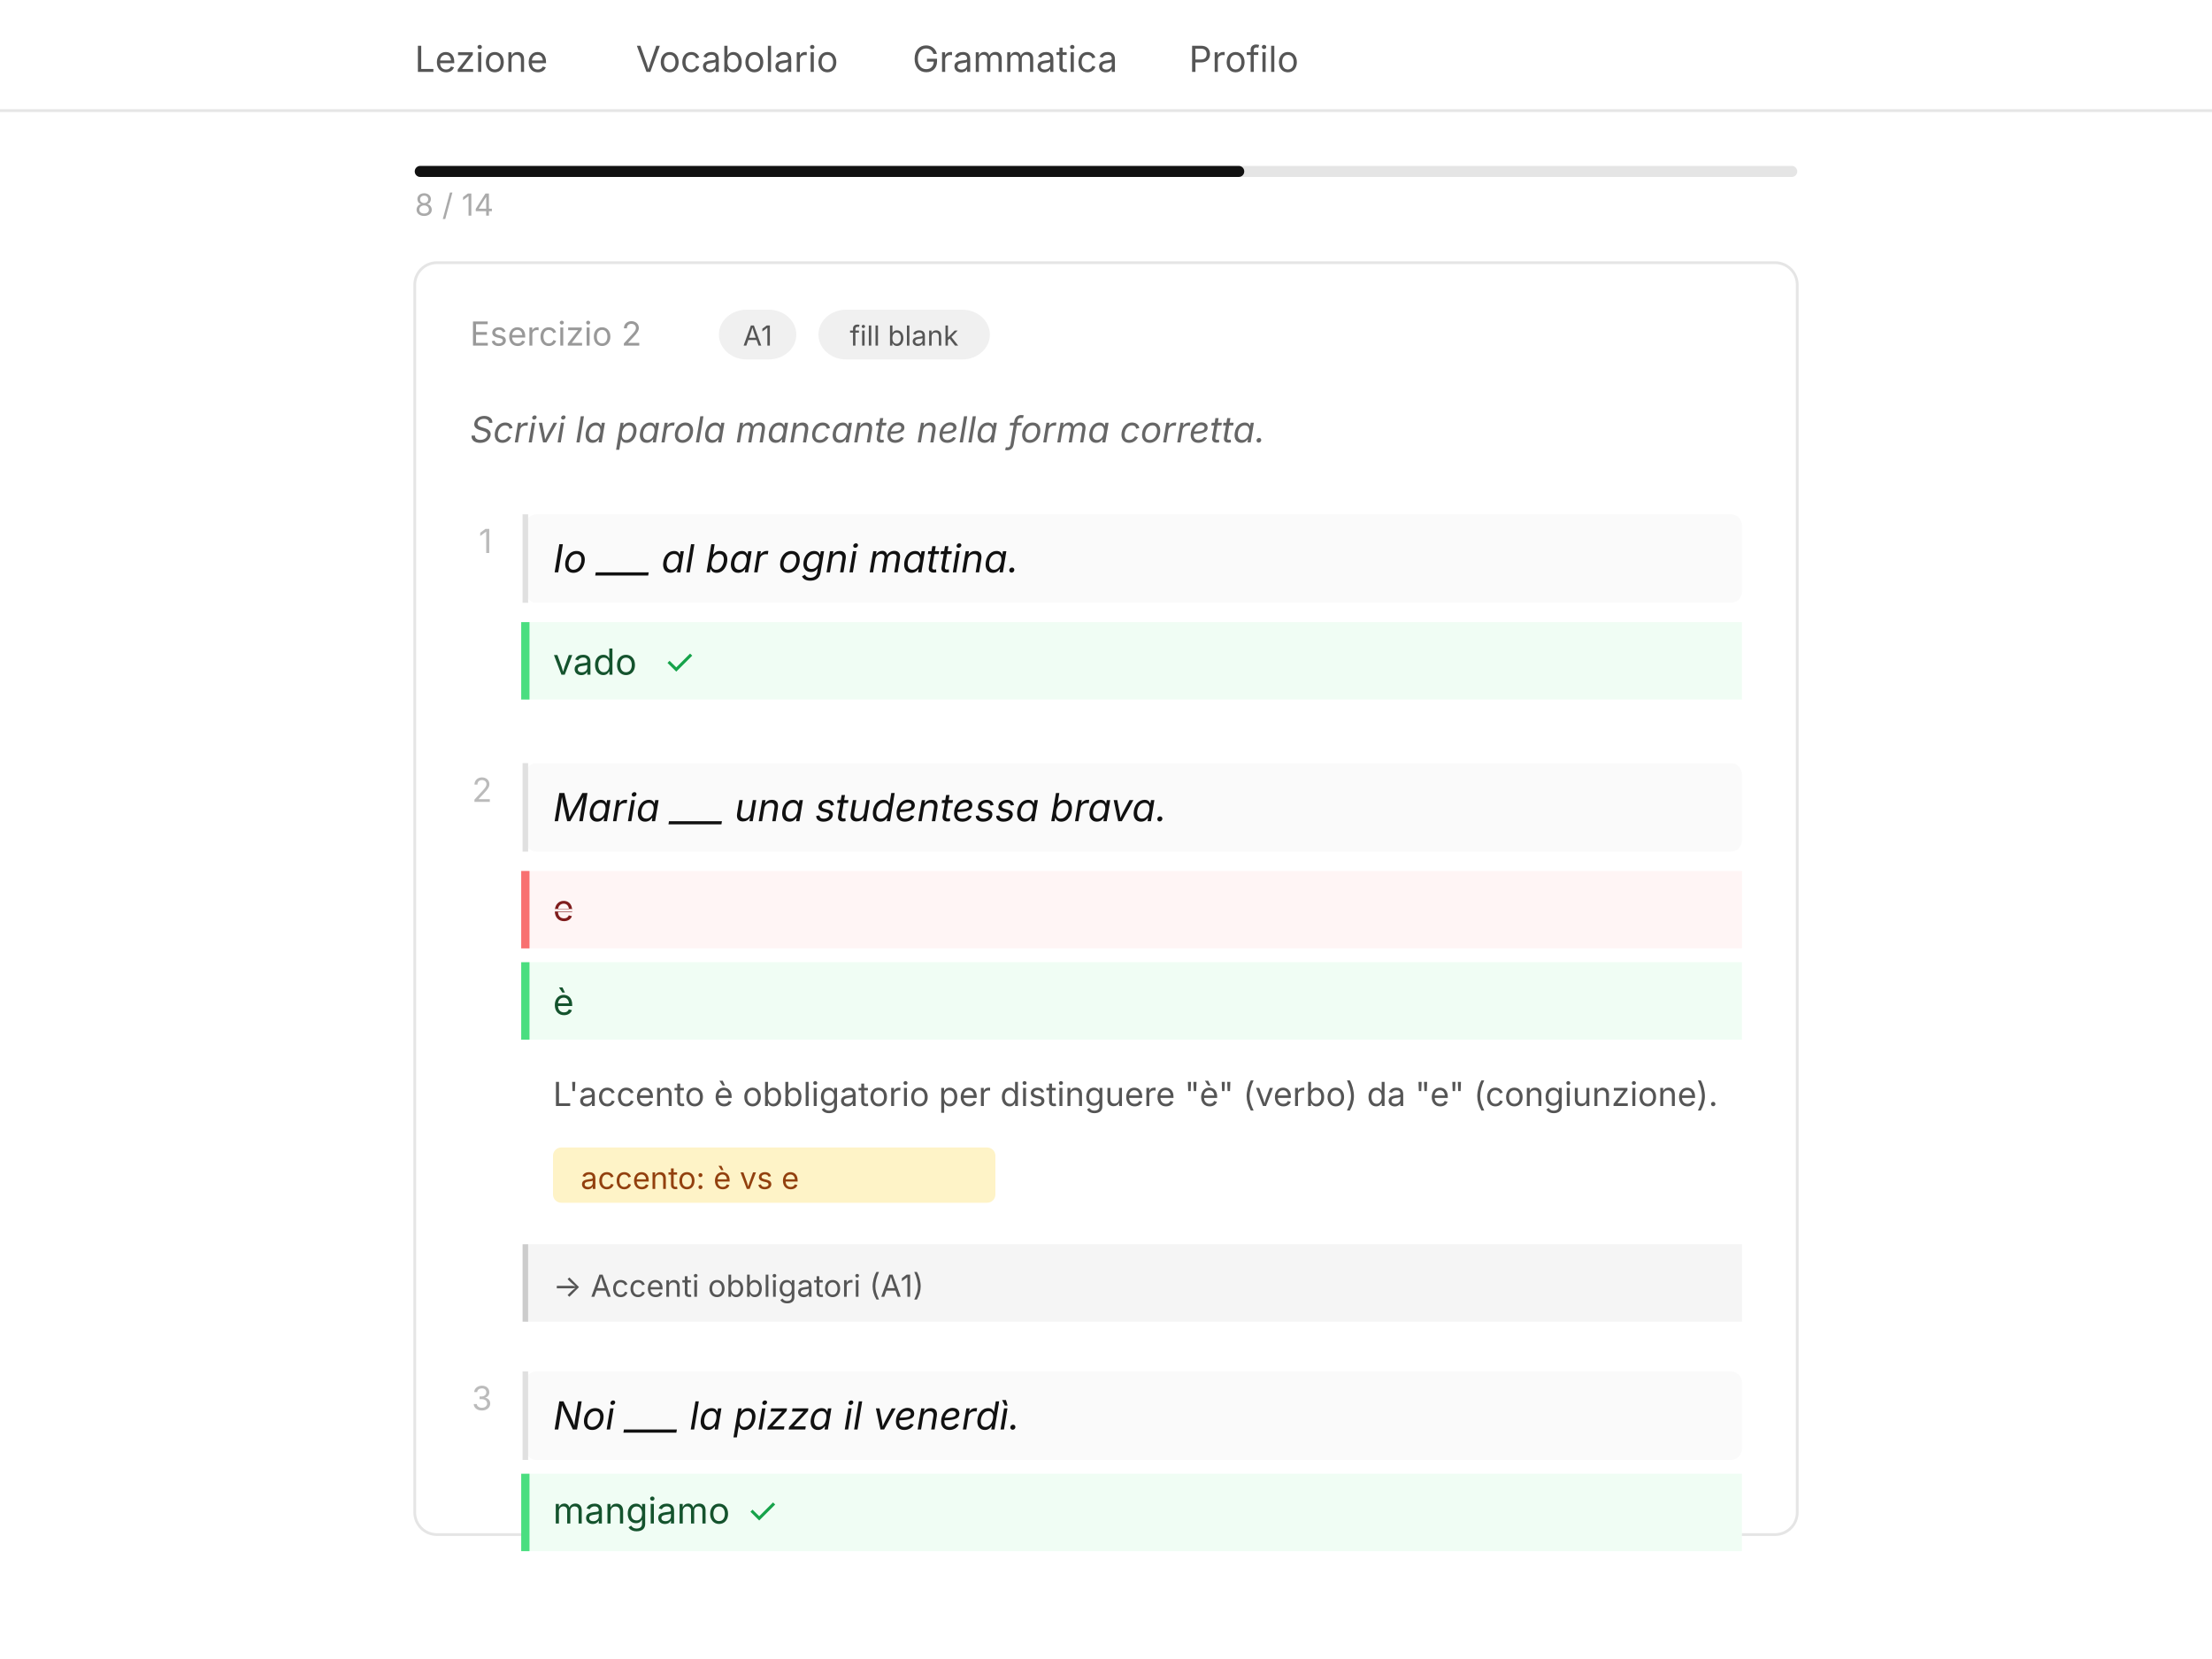
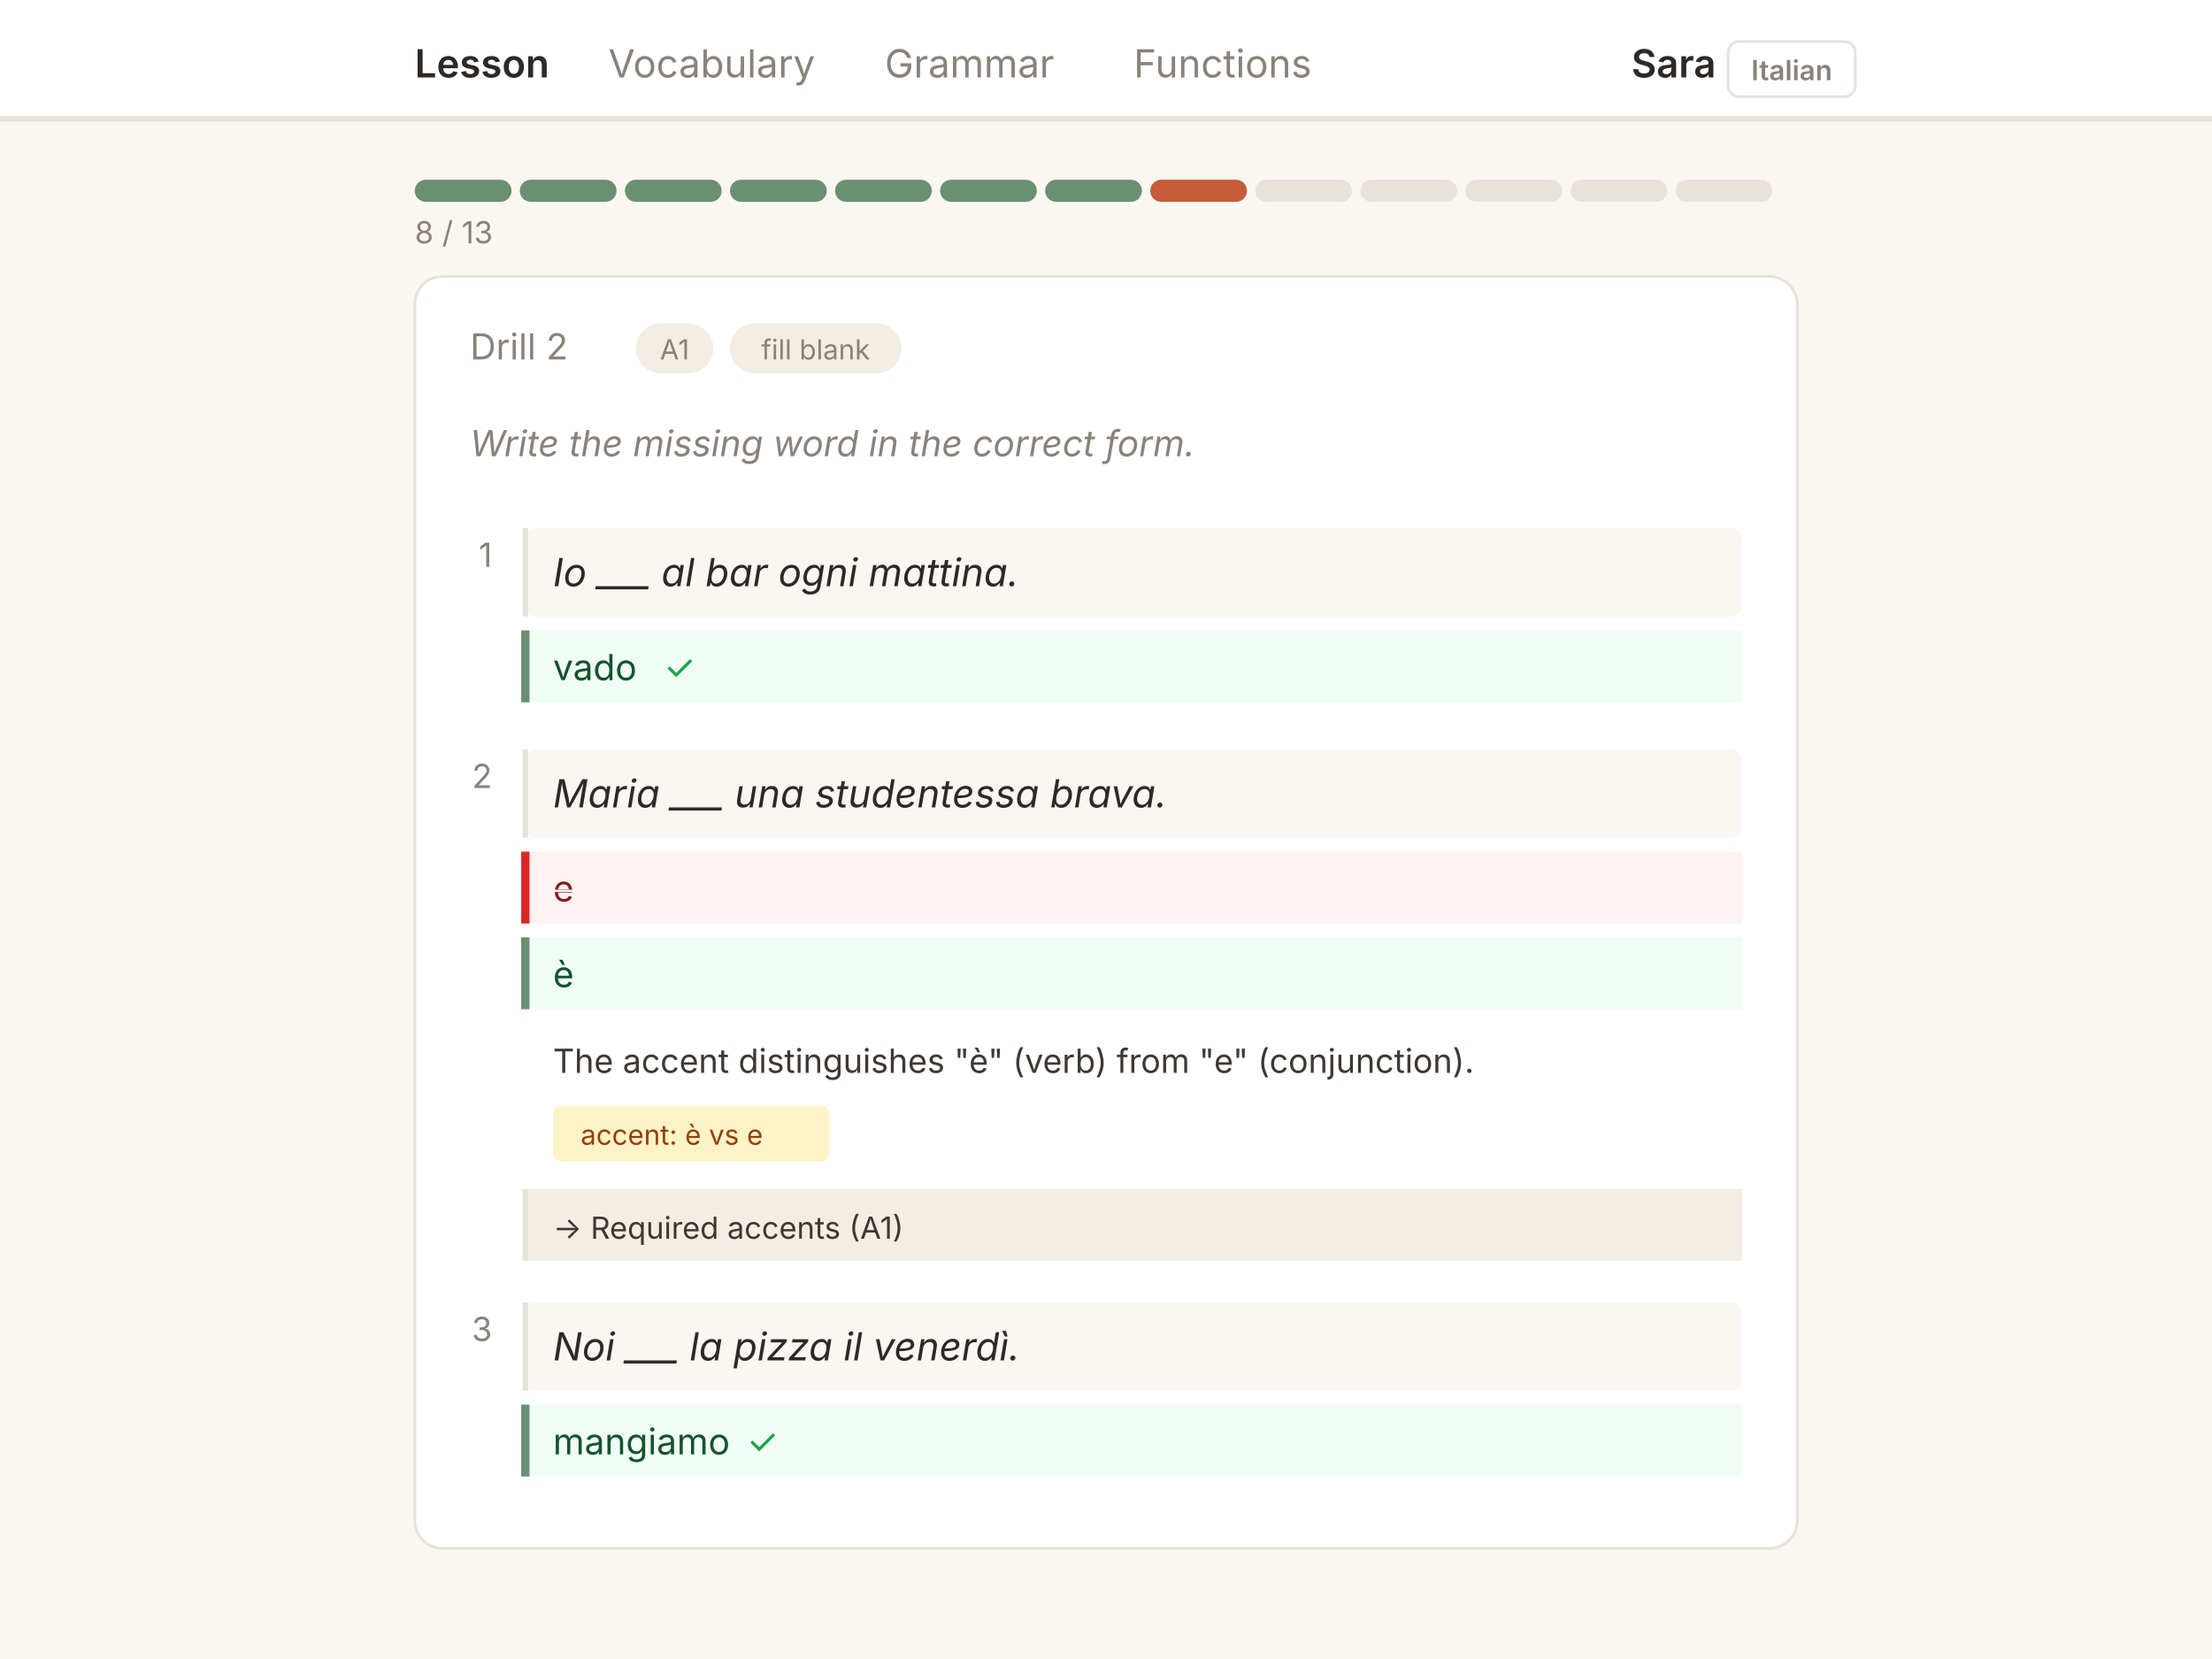
<svg xmlns="http://www.w3.org/2000/svg" viewBox="0 0 800 600" fill="none">
  <defs>
    <style>
      text { font-family: system-ui, -apple-system, sans-serif; }
    </style>
  </defs>
-   <rect width="800" height="600" fill="#fff" />
-   <rect width="800" height="40" fill="#fff" />
-   <line x1="0" y1="40" x2="800" y2="40" stroke="#e5e5e5" />
-   <text x="150" y="26" font-size="13" fill="#555">Lezione</text>
-   <text x="230" y="26" font-size="13" fill="#555">Vocabolario</text>
-   <text x="330" y="26" font-size="13" fill="#555">Grammatica</text>
-   <text x="430" y="26" font-size="13" fill="#555">Profilo</text>
-   <rect x="150" y="60" width="500" height="4" rx="2" fill="#e5e5e5" />
-   <rect x="150" y="60" width="300" height="4" rx="2" fill="#111" />
-   <text x="150" y="78" font-size="11" fill="#aaa">8 / 14</text>
-   <rect x="150" y="95" width="500" height="460" rx="8" fill="#fff" stroke="#e5e5e5" />
-   <text x="170" y="125" font-size="12" fill="#999">Esercizio 2</text>
-   <rect x="260" y="112" width="28" height="18" rx="10" fill="#f0f0f0" />
-   <text x="274" y="125" font-size="10" fill="#555" text-anchor="middle">A1</text>
-   <rect x="296" y="112" width="62" height="18" rx="10" fill="#f0f0f0" />
-   <text x="327" y="125" font-size="10" fill="#555" text-anchor="middle">fill blank</text>
-   <text x="170" y="160" font-size="13" fill="#666" font-style="italic">Scrivi la parola mancante nella forma corretta.</text>
-   <text x="178" y="200" font-size="12" fill="#bbb" text-anchor="end">1</text>
-   <rect x="190" y="186" width="440" height="32" rx="4" fill="#fafafa" />
-   <line x1="190" y1="186" x2="190" y2="218" stroke="#e0e0e0" stroke-width="2" />
-   <text x="200" y="207" font-size="14" fill="#111" font-style="italic">Io ___ al bar ogni mattina.</text>
-   <rect x="190" y="225" width="440" height="28" rx="0" fill="#f0fdf4" />
-   <line x1="190" y1="225" x2="190" y2="253" stroke="#4ade80" stroke-width="3" />
-   <text x="200" y="244" font-size="13" fill="#14532d">vado</text>
-   <text x="240" y="244" font-size="13" fill="#16a34a">✓</text>
-   <text x="178" y="290" font-size="12" fill="#bbb" text-anchor="end">2</text>
-   <rect x="190" y="276" width="440" height="32" rx="4" fill="#fafafa" />
-   <line x1="190" y1="276" x2="190" y2="308" stroke="#e0e0e0" stroke-width="2" />
-   <text x="200" y="297" font-size="14" fill="#111" font-style="italic">Maria ___ una studentessa brava.</text>
-   <rect x="190" y="315" width="440" height="28" rx="0" fill="#fff5f5" />
-   <line x1="190" y1="315" x2="190" y2="343" stroke="#f87171" stroke-width="3" />
-   <text x="200" y="333" font-size="13" fill="#7f1d1d" text-decoration="line-through">e</text>
-   <rect x="190" y="348" width="440" height="28" rx="0" fill="#f0fdf4" />
-   <line x1="190" y1="348" x2="190" y2="376" stroke="#4ade80" stroke-width="3" />
-   <text x="200" y="367" font-size="13" fill="#14532d">è</text>
-   <text x="200" y="400" font-size="12" fill="#555">L'accento è obbligatorio per distinguere "è" (verbo) da "e" (congiunzione).</text>
-   <rect x="200" y="415" width="160" height="20" rx="3" fill="#fef3c7" />
-   <text x="210" y="430" font-size="11" fill="#92400e">accento: è vs e</text>
-   <rect x="190" y="450" width="440" height="28" rx="0" fill="#f5f5f5" />
-   <line x1="190" y1="450" x2="190" y2="478" stroke="#ccc" stroke-width="2" />
-   <text x="200" y="469" font-size="11" fill="#555">→ Accenti obbligatori (A1)</text>
-   <text x="178" y="510" font-size="12" fill="#bbb" text-anchor="end">3</text>
-   <rect x="190" y="496" width="440" height="32" rx="4" fill="#fafafa" />
-   <line x1="190" y1="496" x2="190" y2="528" stroke="#e0e0e0" stroke-width="2" />
-   <text x="200" y="517" font-size="14" fill="#111" font-style="italic">Noi ___ la pizza il venerdì.</text>
-   <rect x="190" y="533" width="440" height="28" rx="0" fill="#f0fdf4" />
-   <line x1="190" y1="533" x2="190" y2="561" stroke="#4ade80" stroke-width="3" />
-   <text x="200" y="551" font-size="13" fill="#14532d">mangiamo</text>
-   <text x="270" y="551" font-size="13" fill="#16a34a">✓</text>
+   <rect width="800" height="600" fill="#FAF7F2" />
+   <rect width="800" height="44" fill="#fff" />
+   <line x1="0" y1="43" x2="800" y2="43" stroke="#E8E2D9" stroke-width="2" />
+   <text x="150" y="28" font-size="14" font-weight="600" fill="#2D2926">Lesson</text>
+   <text x="220" y="28" font-size="14" fill="#8A8279">Vocabulary</text>
+   <text x="320" y="28" font-size="14" fill="#8A8279">Grammar</text>
+   <text x="410" y="28" font-size="14" fill="#8A8279">Functions</text>
+   <text x="590" y="28" font-size="14" font-weight="600" fill="#2D2926">Sara</text>
+   <rect x="625" y="15" width="46" height="20" rx="4" fill="none" stroke="#E8E2D9" />
+   <text x="648" y="29" font-size="10" font-weight="600" fill="#8A8279" text-anchor="middle">Italian</text>
+   <g transform="translate(150, 65)">
+     <rect x="0" y="0" width="35" height="8" rx="4" fill="#6B8F71" />
+     <rect x="38" y="0" width="35" height="8" rx="4" fill="#6B8F71" />
+     <rect x="76" y="0" width="35" height="8" rx="4" fill="#6B8F71" />
+     <rect x="114" y="0" width="35" height="8" rx="4" fill="#6B8F71" />
+     <rect x="152" y="0" width="35" height="8" rx="4" fill="#6B8F71" />
+     <rect x="190" y="0" width="35" height="8" rx="4" fill="#6B8F71" />
+     <rect x="228" y="0" width="35" height="8" rx="4" fill="#6B8F71" />
+     <rect x="266" y="0" width="35" height="8" rx="4" fill="#C75B39" />
+     <rect x="304" y="0" width="35" height="8" rx="4" fill="#E8E2D9" />
+     <rect x="342" y="0" width="35" height="8" rx="4" fill="#E8E2D9" />
+     <rect x="380" y="0" width="35" height="8" rx="4" fill="#E8E2D9" />
+     <rect x="418" y="0" width="35" height="8" rx="4" fill="#E8E2D9" />
+     <rect x="456" y="0" width="35" height="8" rx="4" fill="#E8E2D9" />
+   </g>
+   <text x="150" y="88" font-size="11" fill="#8A8279">8 / 13</text>
+   <rect x="150" y="100" width="500" height="460" rx="10" fill="#fff" stroke="#E8E2D9" />
+   <text x="170" y="130" font-size="13" fill="#8A8279">Drill 2</text>
+   <rect x="230" y="117" width="28" height="18" rx="9" fill="#F3EDE4" />
+   <text x="244" y="130" font-size="10" fill="#8A8279" text-anchor="middle">A1</text>
+   <rect x="264" y="117" width="62" height="18" rx="9" fill="#F3EDE4" />
+   <text x="295" y="130" font-size="10" fill="#8A8279" text-anchor="middle">fill blank</text>
+   <text x="170" y="165" font-size="13" fill="#8A8279" font-style="italic">Write the missing word in the correct form.</text>
+   <text x="178" y="205" font-size="12" fill="#8A8279" text-anchor="end">1</text>
+   <rect x="190" y="191" width="440" height="32" rx="4" fill="#FAF7F2" />
+   <line x1="190" y1="191" x2="190" y2="223" stroke="#E8E2D9" stroke-width="2" />
+   <text x="200" y="212" font-size="14" fill="#2D2926" font-style="italic">Io ___ al bar ogni mattina.</text>
+   <rect x="190" y="228" width="440" height="26" rx="0" fill="#f0fdf4" />
+   <line x1="190" y1="228" x2="190" y2="254" stroke="#6B8F71" stroke-width="3" />
+   <text x="200" y="246" font-size="13" fill="#14532d">vado</text>
+   <text x="240" y="246" font-size="13" fill="#16a34a">✓</text>
+   <text x="178" y="285" font-size="12" fill="#8A8279" text-anchor="end">2</text>
+   <rect x="190" y="271" width="440" height="32" rx="4" fill="#FAF7F2" />
+   <line x1="190" y1="271" x2="190" y2="303" stroke="#E8E2D9" stroke-width="2" />
+   <text x="200" y="292" font-size="14" fill="#2D2926" font-style="italic">Maria ___ una studentessa brava.</text>
+   <rect x="190" y="308" width="440" height="26" rx="0" fill="#fef2f2" />
+   <line x1="190" y1="308" x2="190" y2="334" stroke="#dc2626" stroke-width="3" />
+   <text x="200" y="326" font-size="13" fill="#7f1d1d" text-decoration="line-through">e</text>
+   <rect x="190" y="339" width="440" height="26" rx="0" fill="#f0fdf4" />
+   <line x1="190" y1="339" x2="190" y2="365" stroke="#6B8F71" stroke-width="3" />
+   <text x="200" y="357" font-size="13" fill="#14532d">è</text>
+   <text x="200" y="388" font-size="12" fill="#3D3833">The accent distinguishes "è" (verb) from "e" (conjunction).</text>
+   <rect x="200" y="400" width="100" height="20" rx="3" fill="#fef3c7" />
+   <text x="210" y="414" font-size="10" fill="#92400e">accent: è vs e</text>
+   <rect x="190" y="430" width="440" height="26" rx="0" fill="#F3EDE4" />
+   <line x1="190" y1="430" x2="190" y2="456" stroke="#E8E2D9" stroke-width="2" />
+   <text x="200" y="448" font-size="11" fill="#3D3833">→ Required accents (A1)</text>
+   <text x="178" y="485" font-size="12" fill="#8A8279" text-anchor="end">3</text>
+   <rect x="190" y="471" width="440" height="32" rx="4" fill="#FAF7F2" />
+   <line x1="190" y1="471" x2="190" y2="503" stroke="#E8E2D9" stroke-width="2" />
+   <text x="200" y="492" font-size="14" fill="#2D2926" font-style="italic">Noi ___ la pizza il venerdì.</text>
+   <rect x="190" y="508" width="440" height="26" rx="0" fill="#f0fdf4" />
+   <line x1="190" y1="508" x2="190" y2="534" stroke="#6B8F71" stroke-width="3" />
+   <text x="200" y="526" font-size="13" fill="#14532d">mangiamo</text>
+   <text x="270" y="526" font-size="13" fill="#16a34a">✓</text>
</svg>
